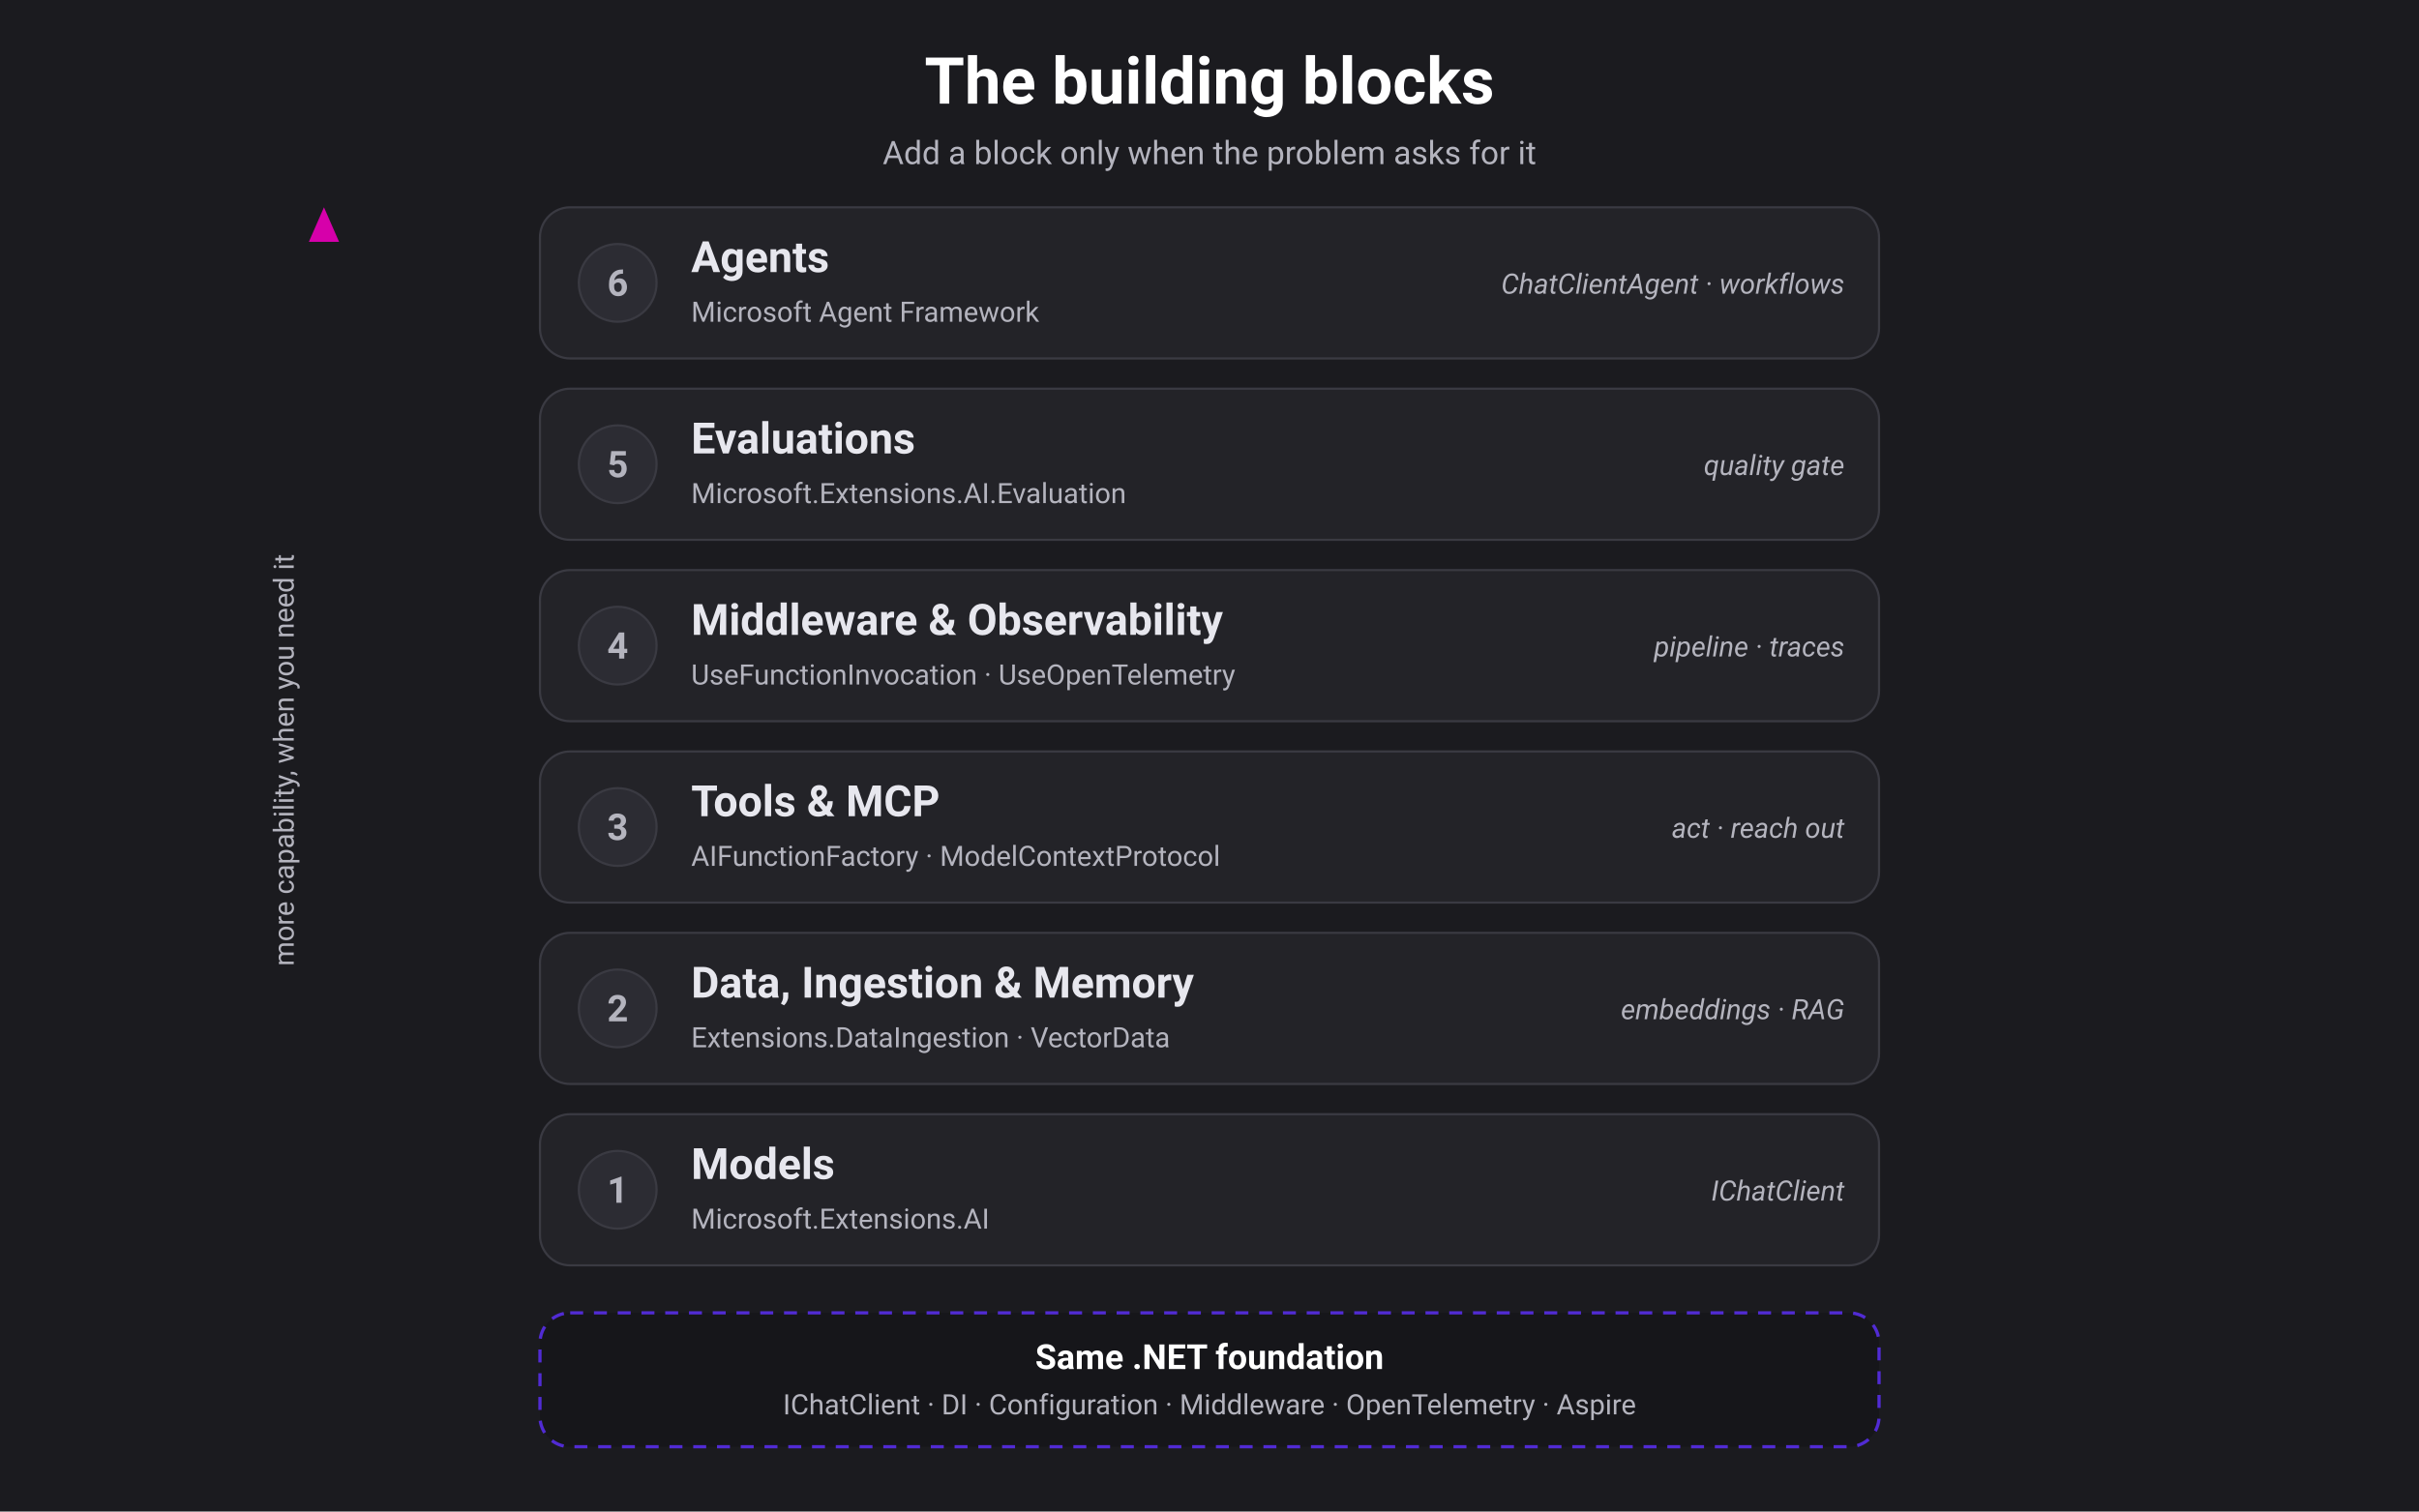
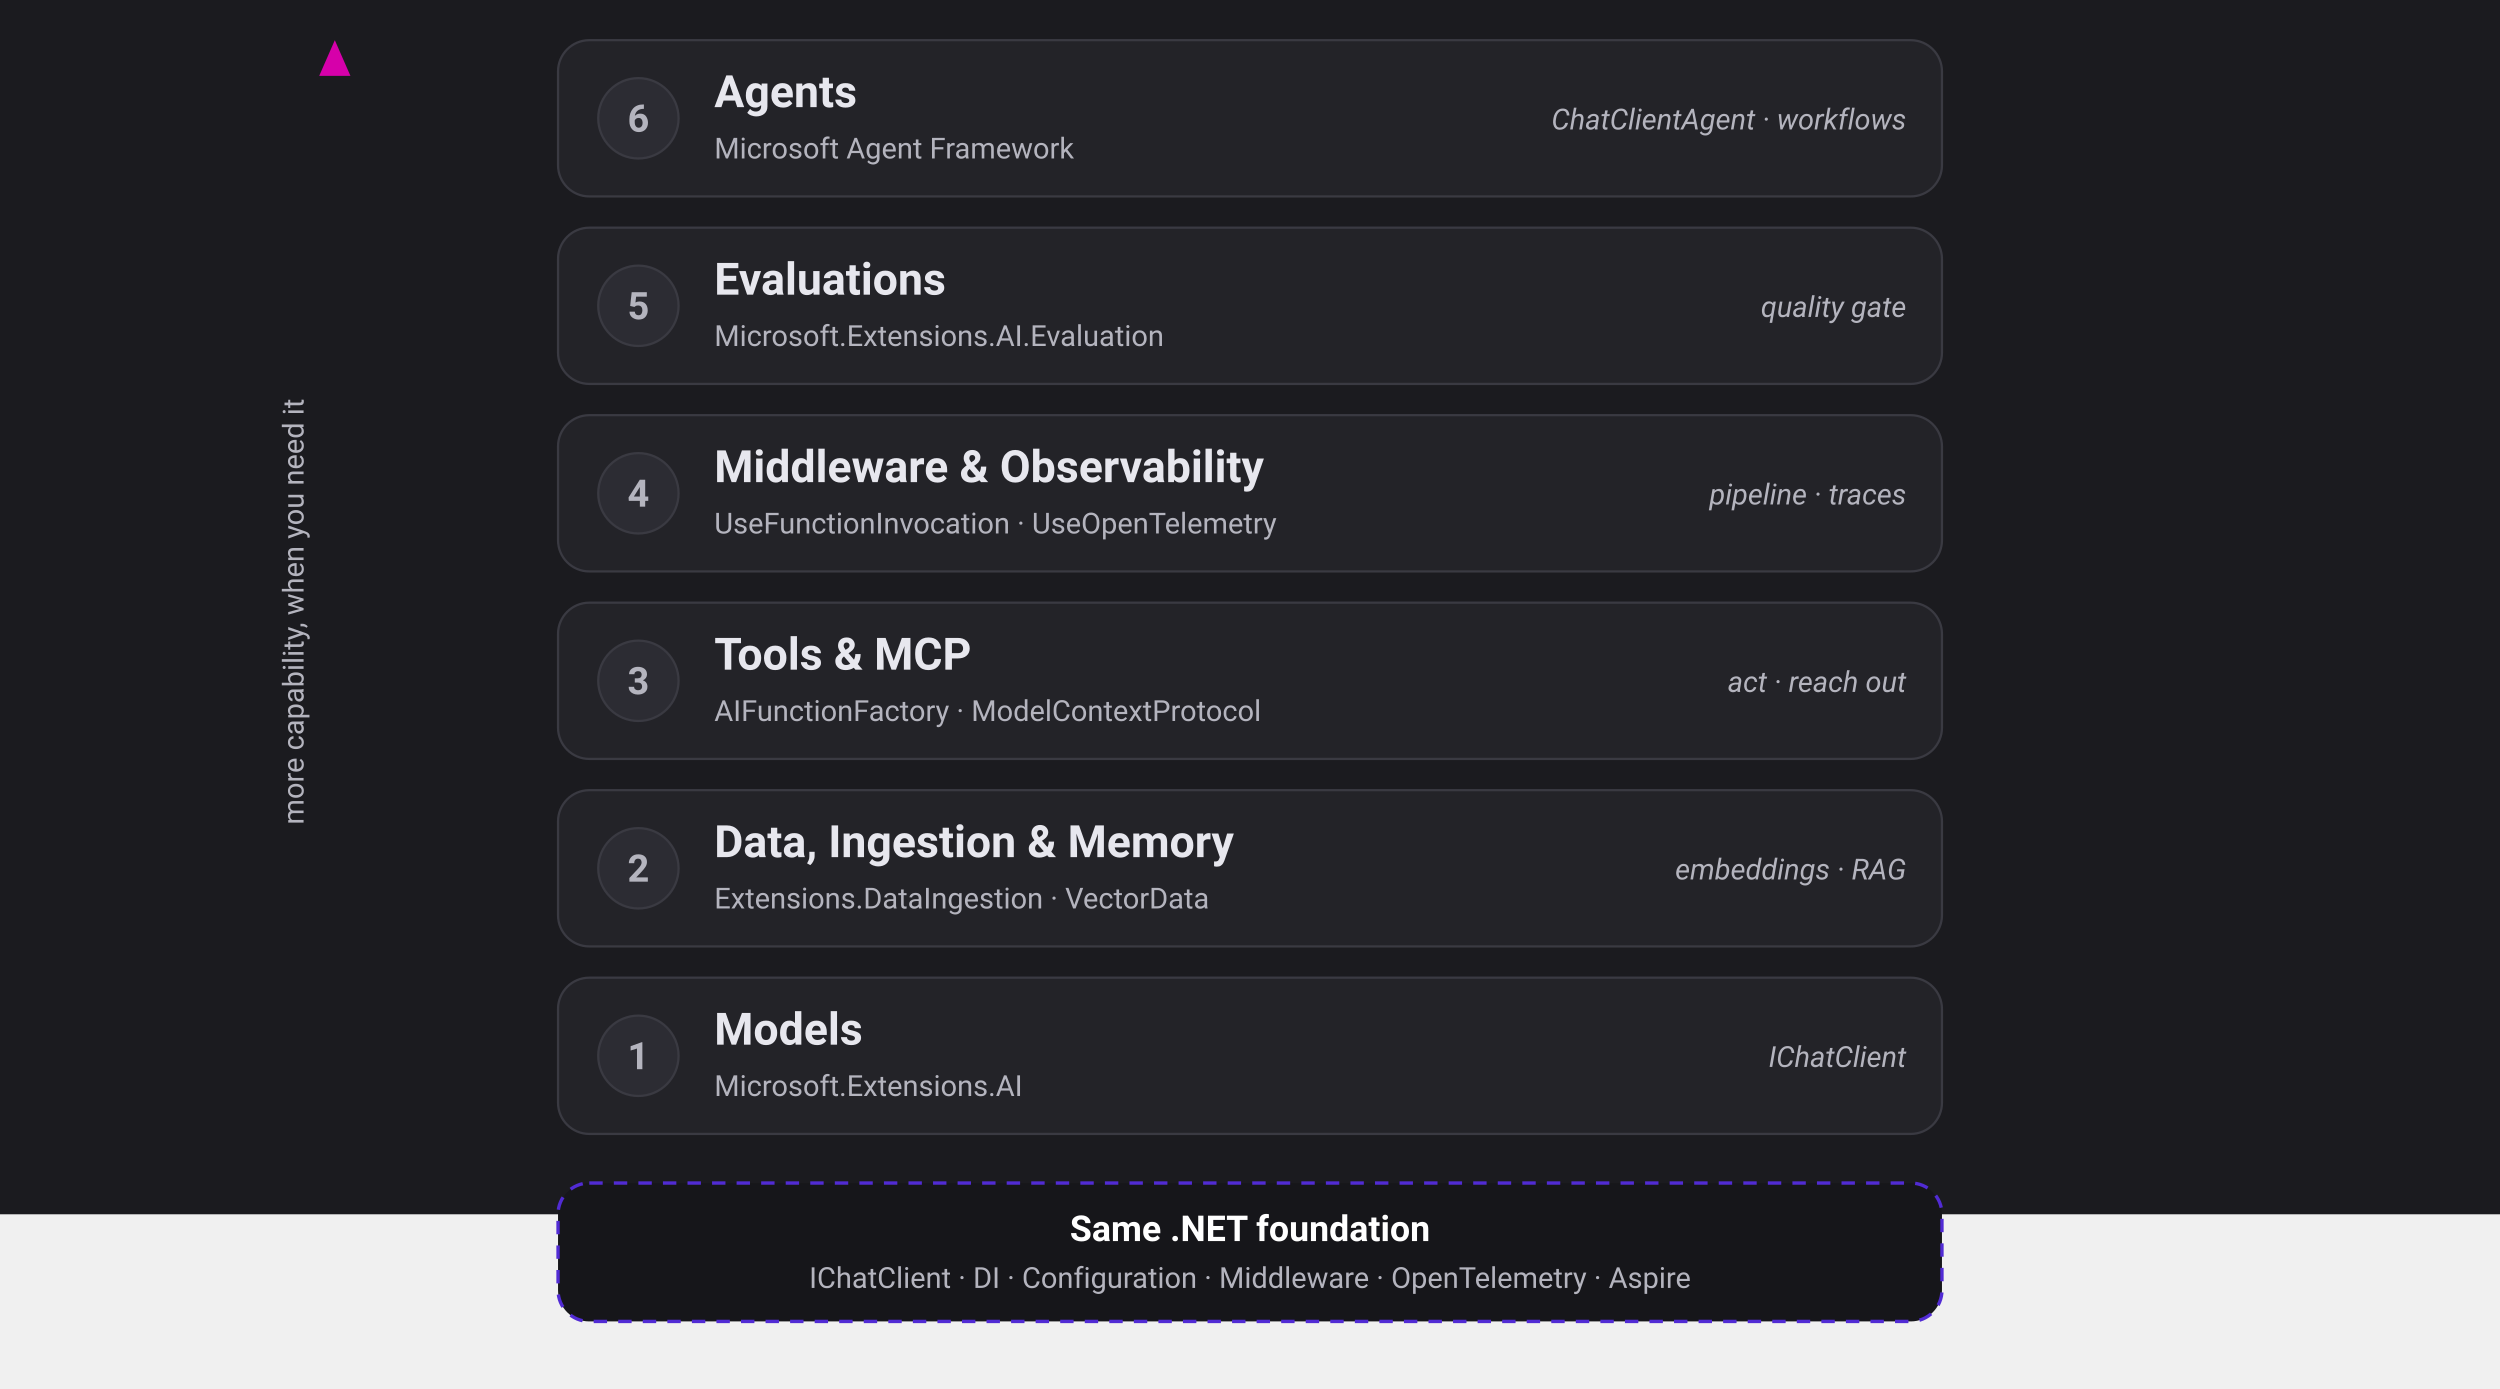
- <svg xmlns="http://www.w3.org/2000/svg" viewBox="0 0 1120 700" width="1120" height="700" role="img">
+ <svg xmlns="http://www.w3.org/2000/svg" viewBox="0 78 1120 622" width="1120" height="622" role="img">
  <defs>
    <linearGradient id="grad" x1="0" y1="0" x2="1" y2="0">
      <stop offset="0" stop-color="#512bd4" />
      <stop offset="1" stop-color="#d600aa" />
    </linearGradient>
    <linearGradient id="gradV" x1="0" y1="1" x2="0" y2="0">
      <stop offset="0" stop-color="#512bd4" />
      <stop offset="1" stop-color="#d600aa" />
    </linearGradient>
    <filter id="soft" x="-20%" y="-20%" width="140%" height="140%">
      <feDropShadow dx="0" dy="0" stdDeviation="7" flood-color="#8a4bff" flood-opacity="0.45" />
    </filter>
  </defs>
-   <rect width="1120" height="700" fill="#1b1b1f" />
-   <text x="560" y="48" text-anchor="middle" fill="#ffffff" font-family="'Segoe UI', system-ui, -apple-system, Roboto, sans-serif" font-size="30" font-weight="700">The building blocks</text>
-   <text x="560" y="76" text-anchor="middle" fill="#b4b4be" font-family="'Segoe UI', system-ui, -apple-system, Roboto, sans-serif" font-size="15">Add a block only when the problem asks for it</text>
+   <rect width="1120" height="622" fill="#1b1b1f" />
  <g>
    <rect x="250" y="96" width="620" height="70" rx="14" fill="#232328" stroke="#3a3a42" stroke-width="1" />
    <circle cx="286" cy="131" r="18" fill="#2c2c33" stroke="#3a3a42" />
    <text x="286" y="137" text-anchor="middle" fill="#b4b4be" font-family="'Segoe UI', system-ui, -apple-system, Roboto, sans-serif" font-size="17" font-weight="700">6</text>
    <text x="320" y="126" fill="#e7e7ee" font-family="'Segoe UI', system-ui, -apple-system, Roboto, sans-serif" font-size="20" font-weight="700">Agents</text>
    <text x="320" y="149" fill="#b4b4be" font-family="'Segoe UI', system-ui, -apple-system, Roboto, sans-serif" font-size="13">Microsoft Agent Framework</text>
    <text x="854" y="136" text-anchor="end" fill="#b4b4be" font-family="'Segoe UI', system-ui, -apple-system, Roboto, sans-serif" font-size="13" font-style="italic">ChatClientAgent · workflows</text>
  </g>
  <g>
    <rect x="250" y="180" width="620" height="70" rx="14" fill="#232328" stroke="#3a3a42" stroke-width="1" />
    <circle cx="286" cy="215" r="18" fill="#2c2c33" stroke="#3a3a42" />
    <text x="286" y="221" text-anchor="middle" fill="#b4b4be" font-family="'Segoe UI', system-ui, -apple-system, Roboto, sans-serif" font-size="17" font-weight="700">5</text>
    <text x="320" y="210" fill="#e7e7ee" font-family="'Segoe UI', system-ui, -apple-system, Roboto, sans-serif" font-size="20" font-weight="700">Evaluations</text>
    <text x="320" y="233" fill="#b4b4be" font-family="'Segoe UI', system-ui, -apple-system, Roboto, sans-serif" font-size="13">Microsoft.Extensions.AI.Evaluation</text>
    <text x="854" y="220" text-anchor="end" fill="#b4b4be" font-family="'Segoe UI', system-ui, -apple-system, Roboto, sans-serif" font-size="13" font-style="italic">quality gate</text>
  </g>
  <g>
    <rect x="250" y="264" width="620" height="70" rx="14" fill="#232328" stroke="#3a3a42" stroke-width="1" />
    <circle cx="286" cy="299" r="18" fill="#2c2c33" stroke="#3a3a42" />
    <text x="286" y="305" text-anchor="middle" fill="#b4b4be" font-family="'Segoe UI', system-ui, -apple-system, Roboto, sans-serif" font-size="17" font-weight="700">4</text>
    <text x="320" y="294" fill="#e7e7ee" font-family="'Segoe UI', system-ui, -apple-system, Roboto, sans-serif" font-size="20" font-weight="700">Middleware &amp; Observability</text>
    <text x="320" y="317" fill="#b4b4be" font-family="'Segoe UI', system-ui, -apple-system, Roboto, sans-serif" font-size="13">UseFunctionInvocation · UseOpenTelemetry</text>
    <text x="854" y="304" text-anchor="end" fill="#b4b4be" font-family="'Segoe UI', system-ui, -apple-system, Roboto, sans-serif" font-size="13" font-style="italic">pipeline · traces</text>
  </g>
  <g>
    <rect x="250" y="348" width="620" height="70" rx="14" fill="#232328" stroke="#3a3a42" stroke-width="1" />
    <circle cx="286" cy="383" r="18" fill="#2c2c33" stroke="#3a3a42" />
    <text x="286" y="389" text-anchor="middle" fill="#b4b4be" font-family="'Segoe UI', system-ui, -apple-system, Roboto, sans-serif" font-size="17" font-weight="700">3</text>
    <text x="320" y="378" fill="#e7e7ee" font-family="'Segoe UI', system-ui, -apple-system, Roboto, sans-serif" font-size="20" font-weight="700">Tools &amp; MCP</text>
    <text x="320" y="401" fill="#b4b4be" font-family="'Segoe UI', system-ui, -apple-system, Roboto, sans-serif" font-size="13">AIFunctionFactory · ModelContextProtocol</text>
    <text x="854" y="388" text-anchor="end" fill="#b4b4be" font-family="'Segoe UI', system-ui, -apple-system, Roboto, sans-serif" font-size="13" font-style="italic">act · reach out</text>
  </g>
  <g>
    <rect x="250" y="432" width="620" height="70" rx="14" fill="#232328" stroke="#3a3a42" stroke-width="1" />
    <circle cx="286" cy="467" r="18" fill="#2c2c33" stroke="#3a3a42" />
    <text x="286" y="473" text-anchor="middle" fill="#b4b4be" font-family="'Segoe UI', system-ui, -apple-system, Roboto, sans-serif" font-size="17" font-weight="700">2</text>
    <text x="320" y="462" fill="#e7e7ee" font-family="'Segoe UI', system-ui, -apple-system, Roboto, sans-serif" font-size="20" font-weight="700">Data, Ingestion &amp; Memory</text>
    <text x="320" y="485" fill="#b4b4be" font-family="'Segoe UI', system-ui, -apple-system, Roboto, sans-serif" font-size="13">Extensions.DataIngestion · VectorData</text>
    <text x="854" y="472" text-anchor="end" fill="#b4b4be" font-family="'Segoe UI', system-ui, -apple-system, Roboto, sans-serif" font-size="13" font-style="italic">embeddings · RAG</text>
  </g>
  <g>
    <rect x="250" y="516" width="620" height="70" rx="14" fill="#232328" stroke="#3a3a42" stroke-width="1" />
    <circle cx="286" cy="551" r="18" fill="#2c2c33" stroke="#3a3a42" />
    <text x="286" y="557" text-anchor="middle" fill="#b4b4be" font-family="'Segoe UI', system-ui, -apple-system, Roboto, sans-serif" font-size="17" font-weight="700">1</text>
    <text x="320" y="546" fill="#e7e7ee" font-family="'Segoe UI', system-ui, -apple-system, Roboto, sans-serif" font-size="20" font-weight="700">Models</text>
    <text x="320" y="569" fill="#b4b4be" font-family="'Segoe UI', system-ui, -apple-system, Roboto, sans-serif" font-size="13">Microsoft.Extensions.AI</text>
    <text x="854" y="556" text-anchor="end" fill="#b4b4be" font-family="'Segoe UI', system-ui, -apple-system, Roboto, sans-serif" font-size="13" font-style="italic">IChatClient</text>
  </g>
  <rect x="250" y="608" width="620" height="62" rx="14" fill="#16161a" stroke="#512bd4" stroke-width="1.5" stroke-dasharray="6 5" />
  <text x="560" y="634" text-anchor="middle" fill="#ffffff" font-family="'Segoe UI', system-ui, -apple-system, Roboto, sans-serif" font-size="16" font-weight="700">Same .NET foundation</text>
  <text x="560" y="655" text-anchor="middle" fill="#b4b4be" font-family="'Segoe UI', system-ui, -apple-system, Roboto, sans-serif" font-size="13">IChatClient · DI · Configuration · Middleware · OpenTelemetry · Aspire</text>
  <line x1="150" y1="618" x2="150" y2="102" stroke="url(#gradV)" stroke-width="3" />
  <path d="M 143 112 L 150 96 L 157 112 Z" fill="#d600aa" />
  <text x="136" y="352" fill="#b4b4be" font-family="'Segoe UI', system-ui, -apple-system, Roboto, sans-serif" font-size="13" transform="rotate(-90 136 352)" text-anchor="middle">more capability, when you need it</text>
</svg>
